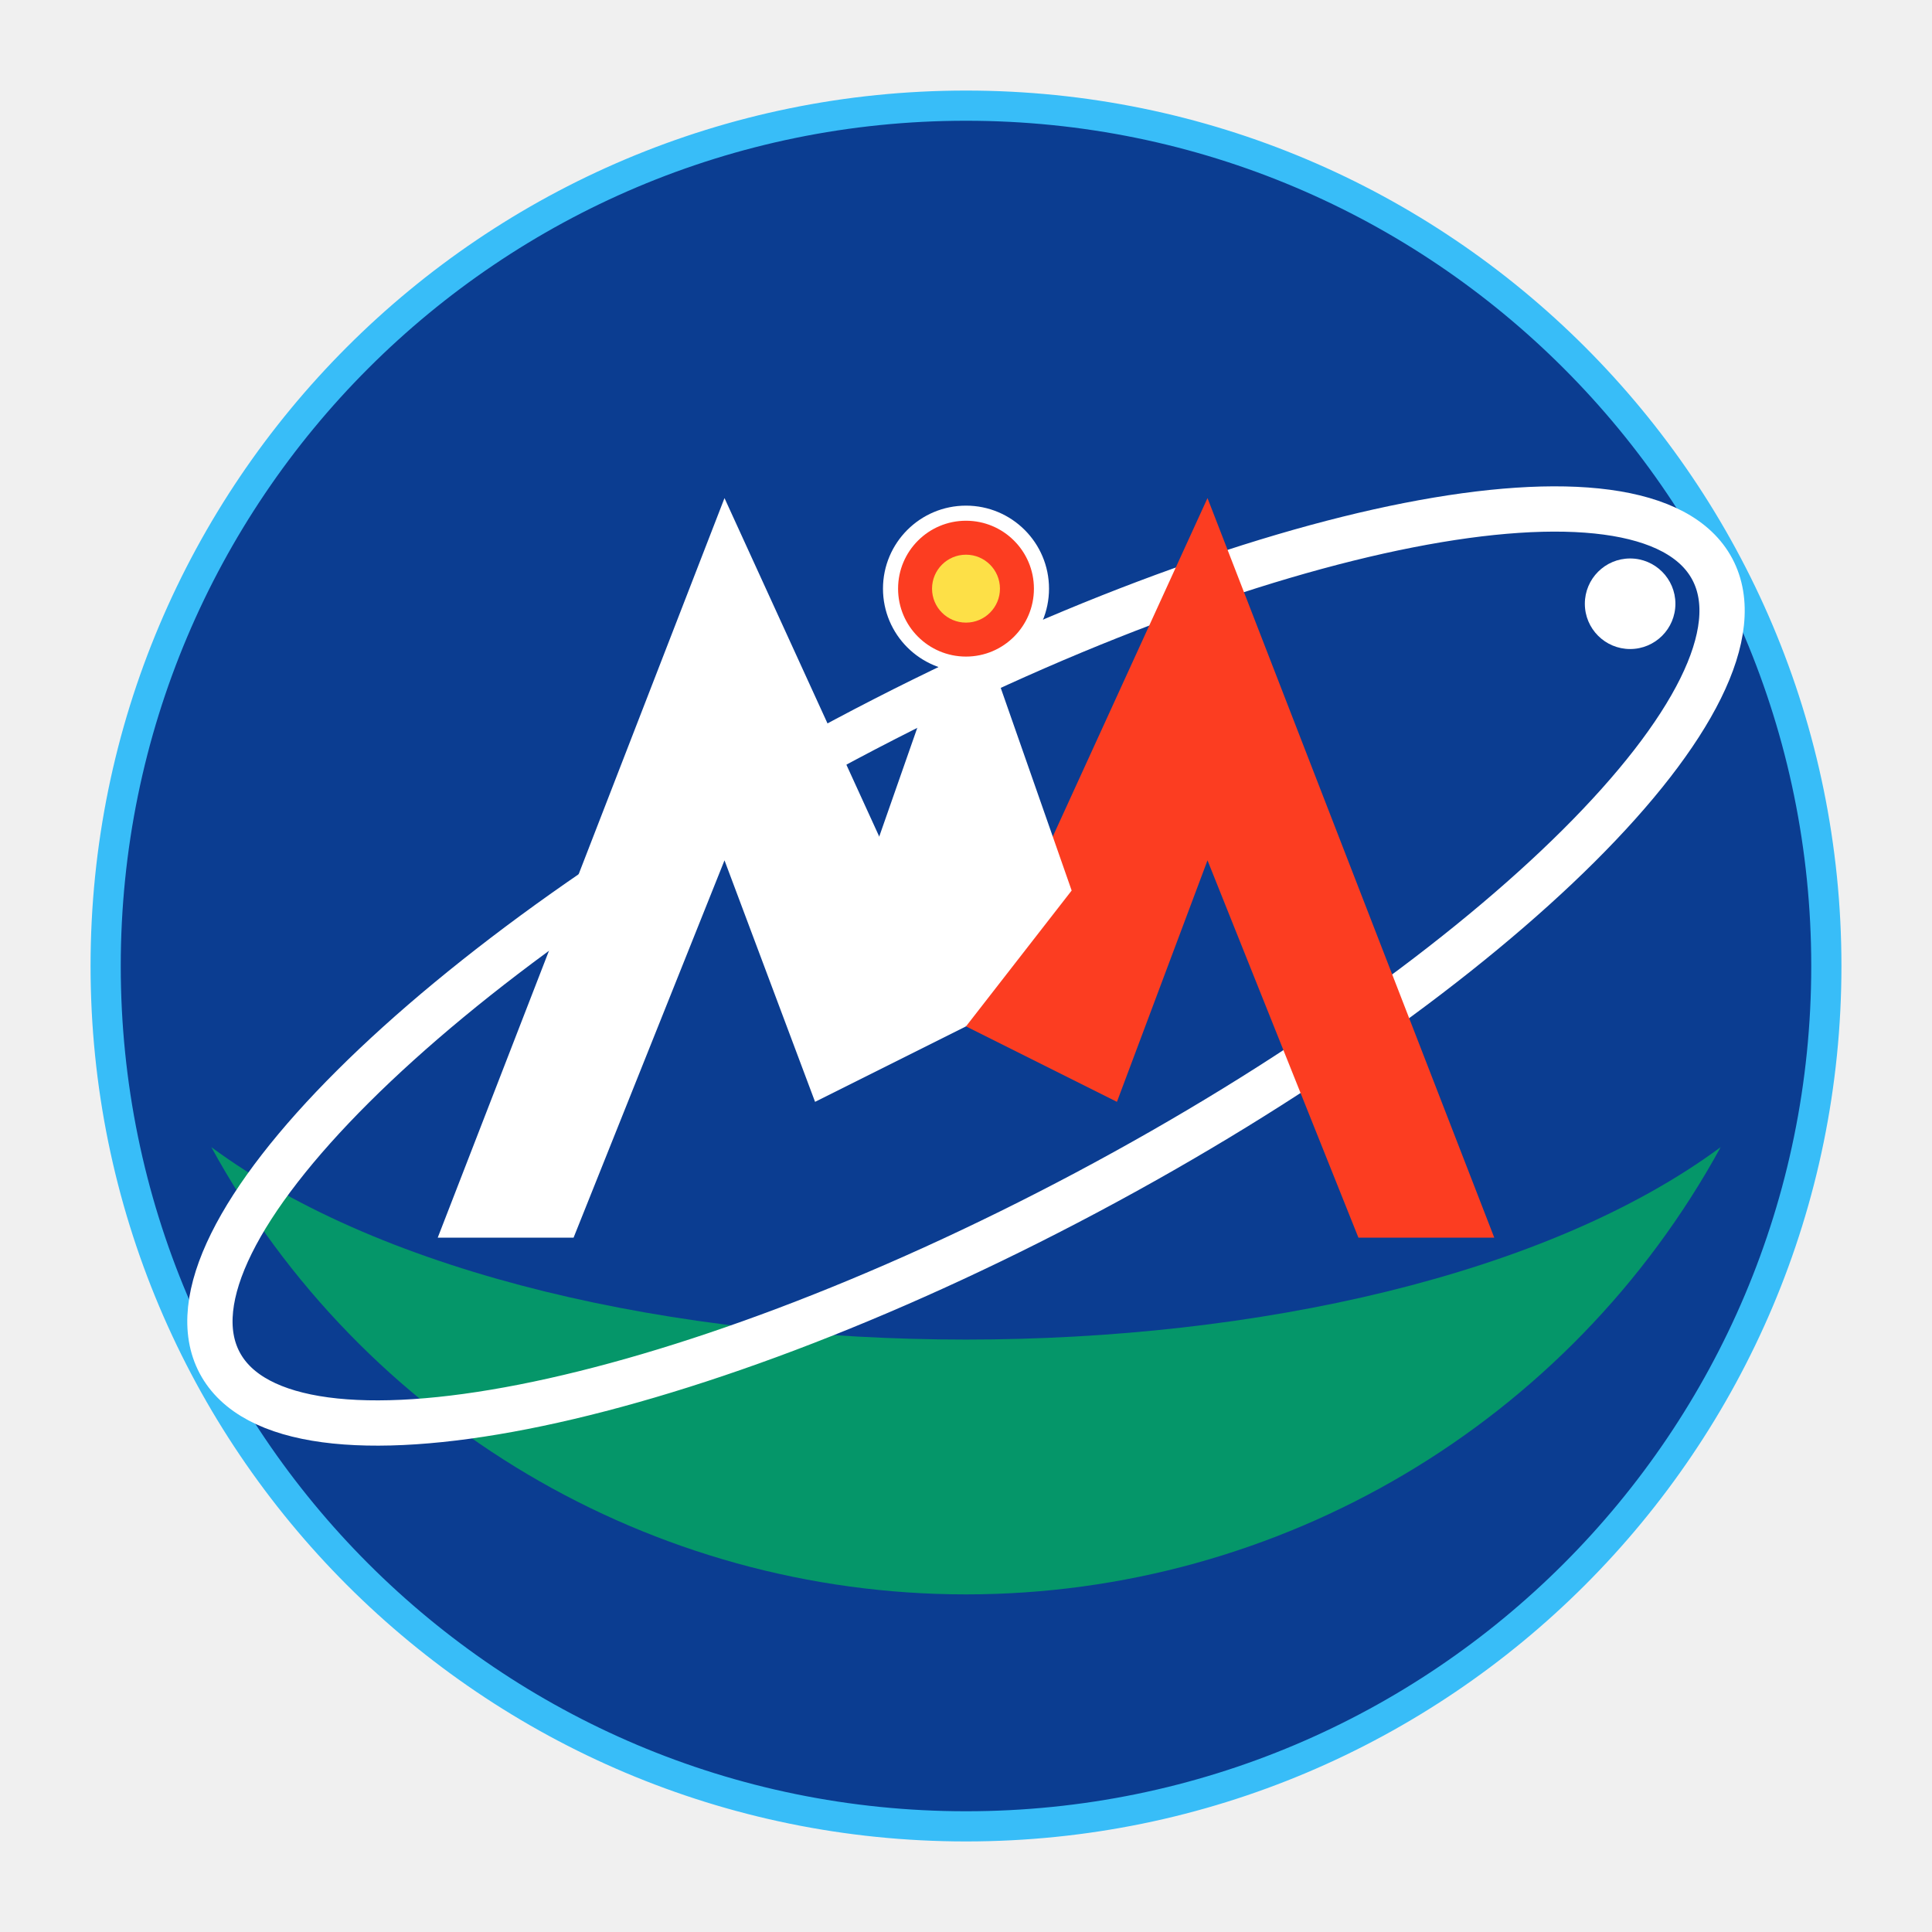
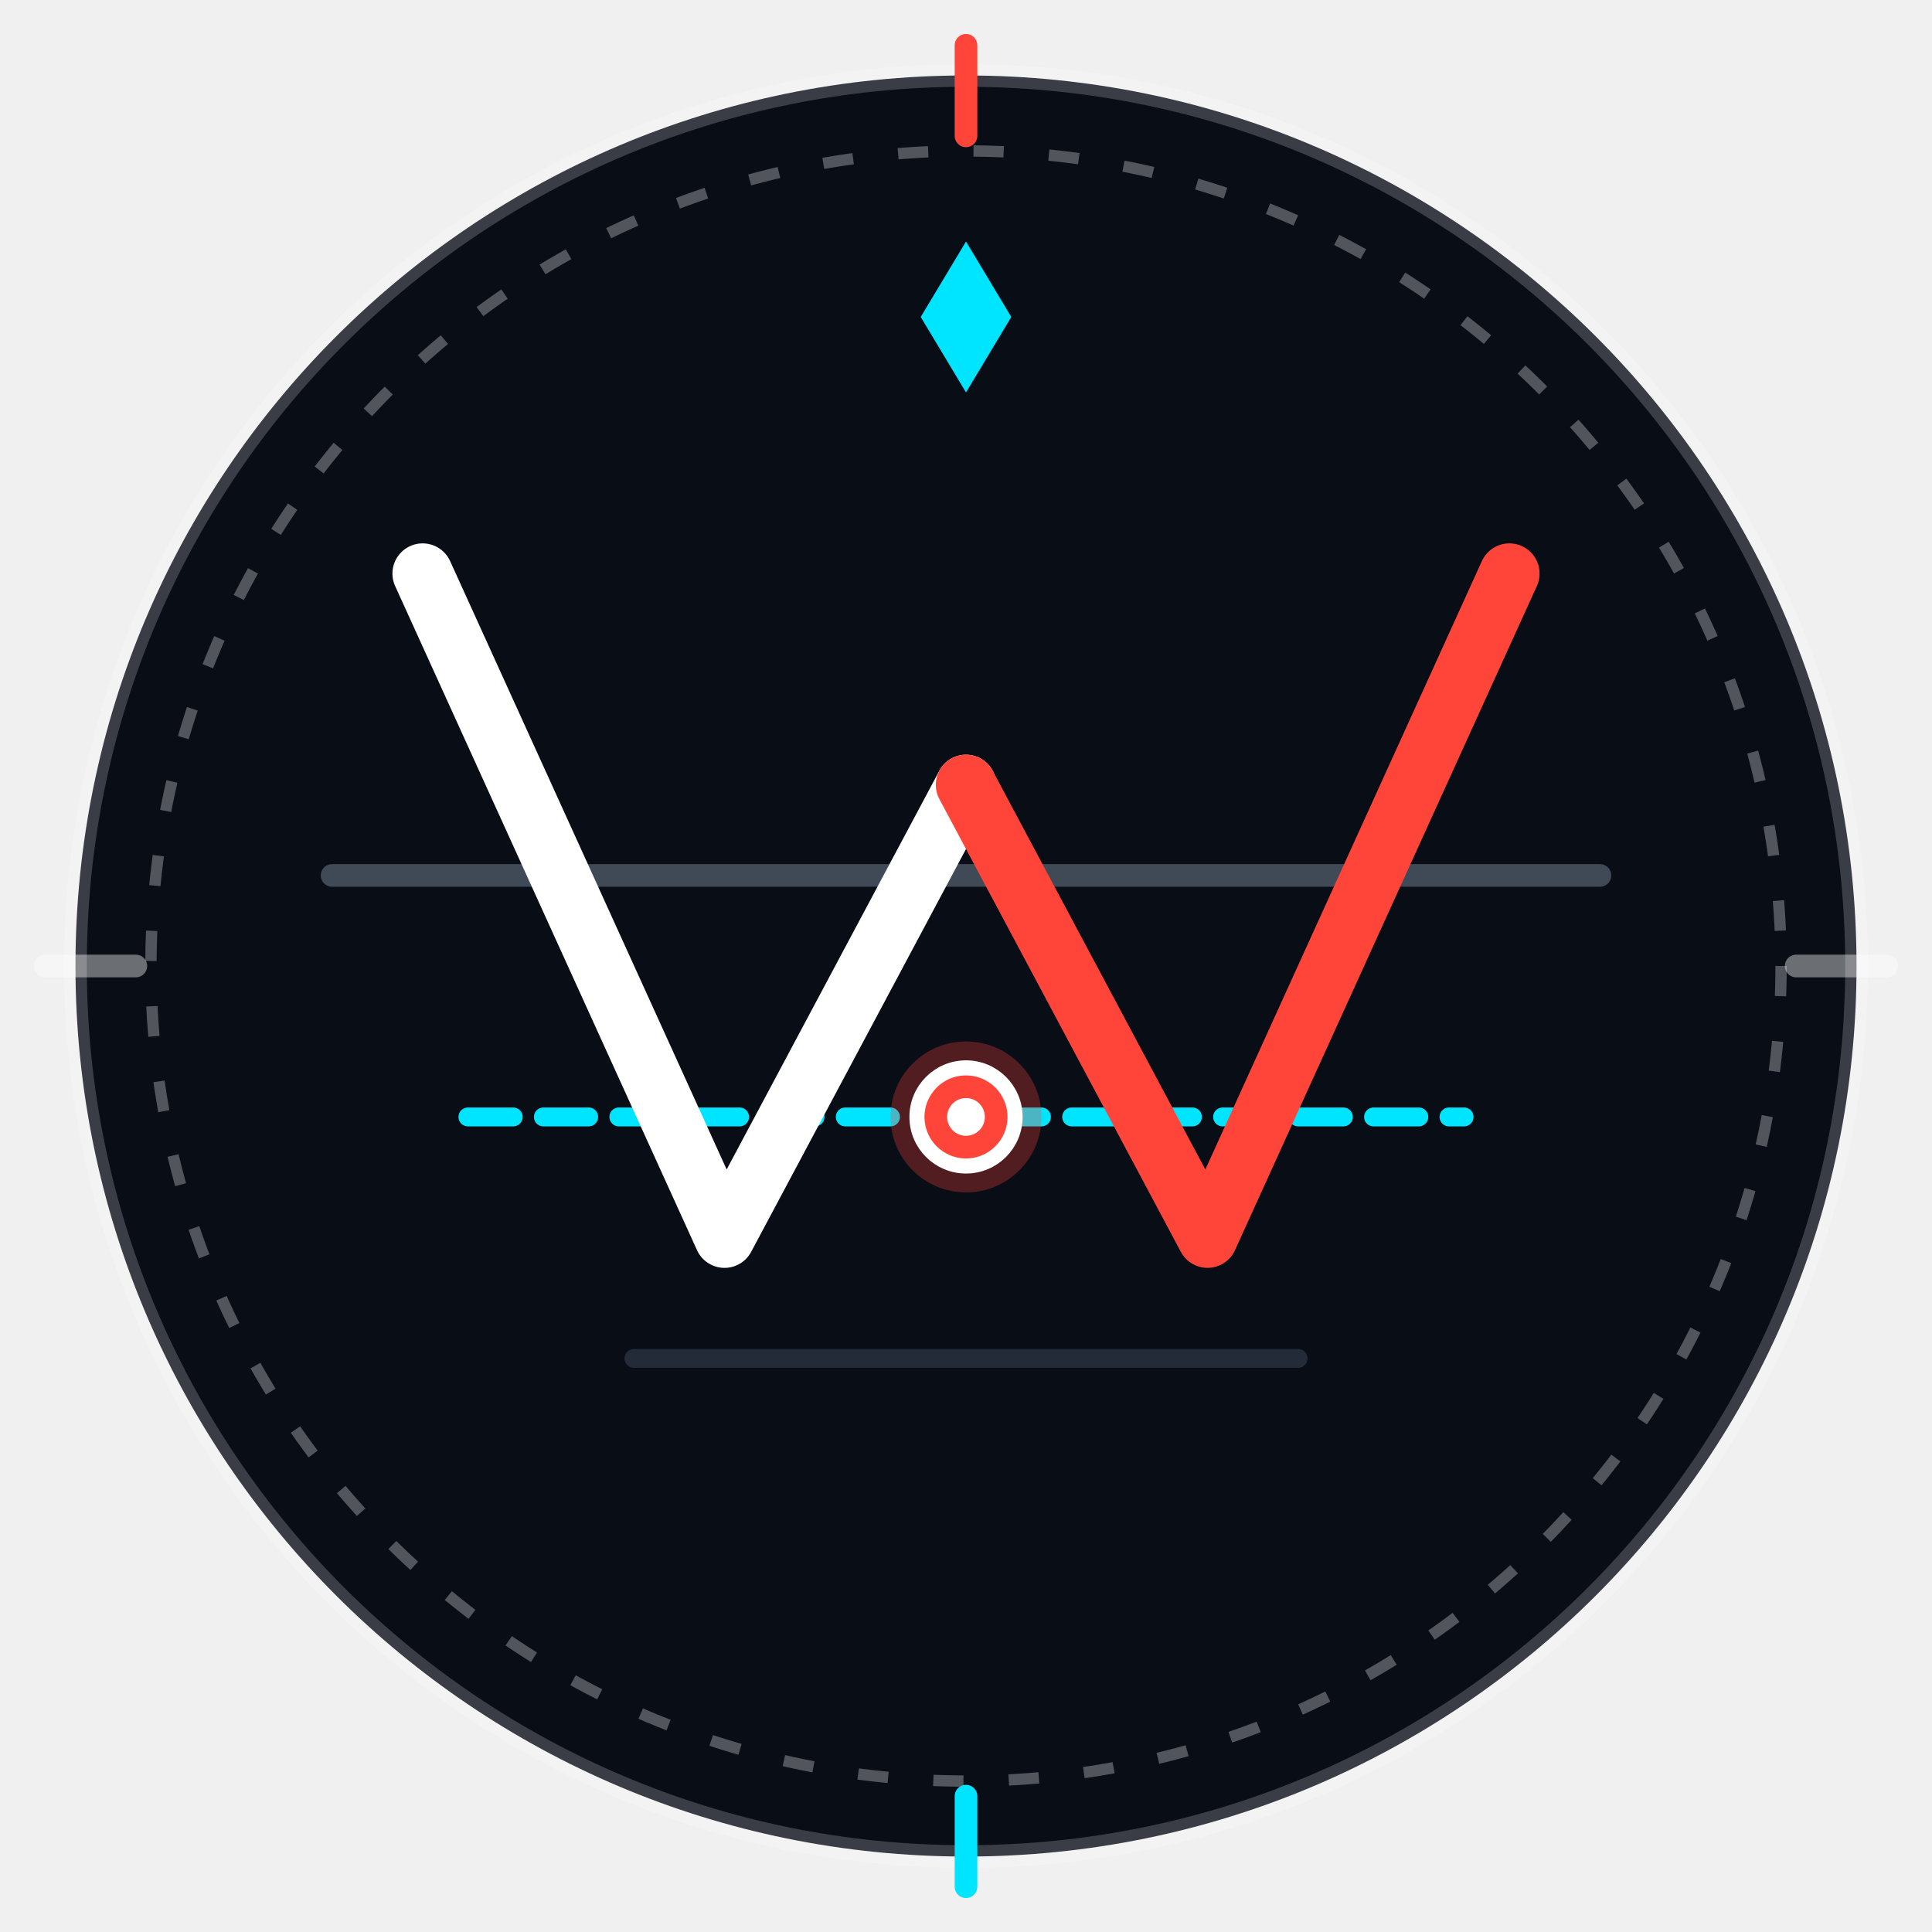
<svg xmlns="http://www.w3.org/2000/svg" viewBox="0 0 256 256" width="256" height="256">
-   <circle cx="128" cy="128" r="114" fill="#0B3D91" />
-   <circle cx="128" cy="128" r="114" fill="none" stroke="#38BDF8" stroke-width="4" />
-   <path d="M 28,152 A 114,114 0 0 0 228,152 C 182,186 74,186 28,152 Z" fill="#059669" />
-   <ellipse cx="128" cy="128" rx="112" ry="34" fill="none" stroke="#FFFFFF" stroke-width="6" transform="rotate(-28 128 128)" />
-   <polygon points="58,164 96,66 128,136 108,146 96,114 76,164" fill="#FFFFFF" />
-   <polygon points="198,164 160,66 128,136 148,146 160,114 180,164" fill="#FC3D21" />
-   <polygon points="128,78 142,118 128,136 114,118" fill="#FFFFFF" />
-   <circle cx="128" cy="78" r="10" fill="#FC3D21" stroke="#FFFFFF" stroke-width="2" />
-   <circle cx="128" cy="78" r="4.5" fill="#FDE047" />
-   <circle cx="216" cy="80" r="6" fill="#FFFFFF" />
+   <circle cx="128" cy="128" r="118" fill="#090D16" stroke="#FFFFFF" stroke-width="3" stroke-opacity="0.2" />
+   <circle cx="128" cy="128" r="108" fill="none" stroke="#FFFFFF" stroke-width="1.5" stroke-dasharray="4 6" stroke-opacity="0.3" />
+   <line x1="128" y1="6" x2="128" y2="18" stroke="#FF453A" stroke-width="3" stroke-linecap="round" />
+   <line x1="128" y1="238" x2="128" y2="250" stroke="#00E5FF" stroke-width="3" stroke-linecap="round" />
+   <line x1="6" y1="128" x2="18" y2="128" stroke="#FFFFFF" stroke-width="3" stroke-opacity="0.4" stroke-linecap="round" />
+   <line x1="238" y1="128" x2="250" y2="128" stroke="#FFFFFF" stroke-width="3" stroke-opacity="0.4" stroke-linecap="round" />
+   <line x1="44" y1="116" x2="212" y2="116" stroke="#94A3B8" stroke-width="3" stroke-opacity="0.4" stroke-linecap="round" />
+   <line x1="62" y1="148" x2="194" y2="148" stroke="#00E5FF" stroke-width="2.5" stroke-dasharray="6 4" stroke-linecap="round" />
+   <line x1="84" y1="180" x2="172" y2="180" stroke="#64748B" stroke-width="2.5" stroke-opacity="0.3" stroke-linecap="round" />
+   <polyline points="56,76 96,164 128,104" fill="none" stroke="#FFFFFF" stroke-width="8" stroke-linecap="round" stroke-linejoin="round" />
+   <polyline points="200,76 160,164 128,104" fill="none" stroke="#FF453A" stroke-width="8" stroke-linecap="round" stroke-linejoin="round" />
+   <circle cx="128" cy="148" r="10" fill="#FF453A" fill-opacity="0.3" />
+   <circle cx="128" cy="148" r="6.5" fill="#FF453A" stroke="#FFFFFF" stroke-width="2" />
+   <circle cx="128" cy="148" r="2.5" fill="#FFFFFF" />
+   <polygon points="128,32 134,42 128,52 122,42" fill="#00E5FF" />
</svg>
